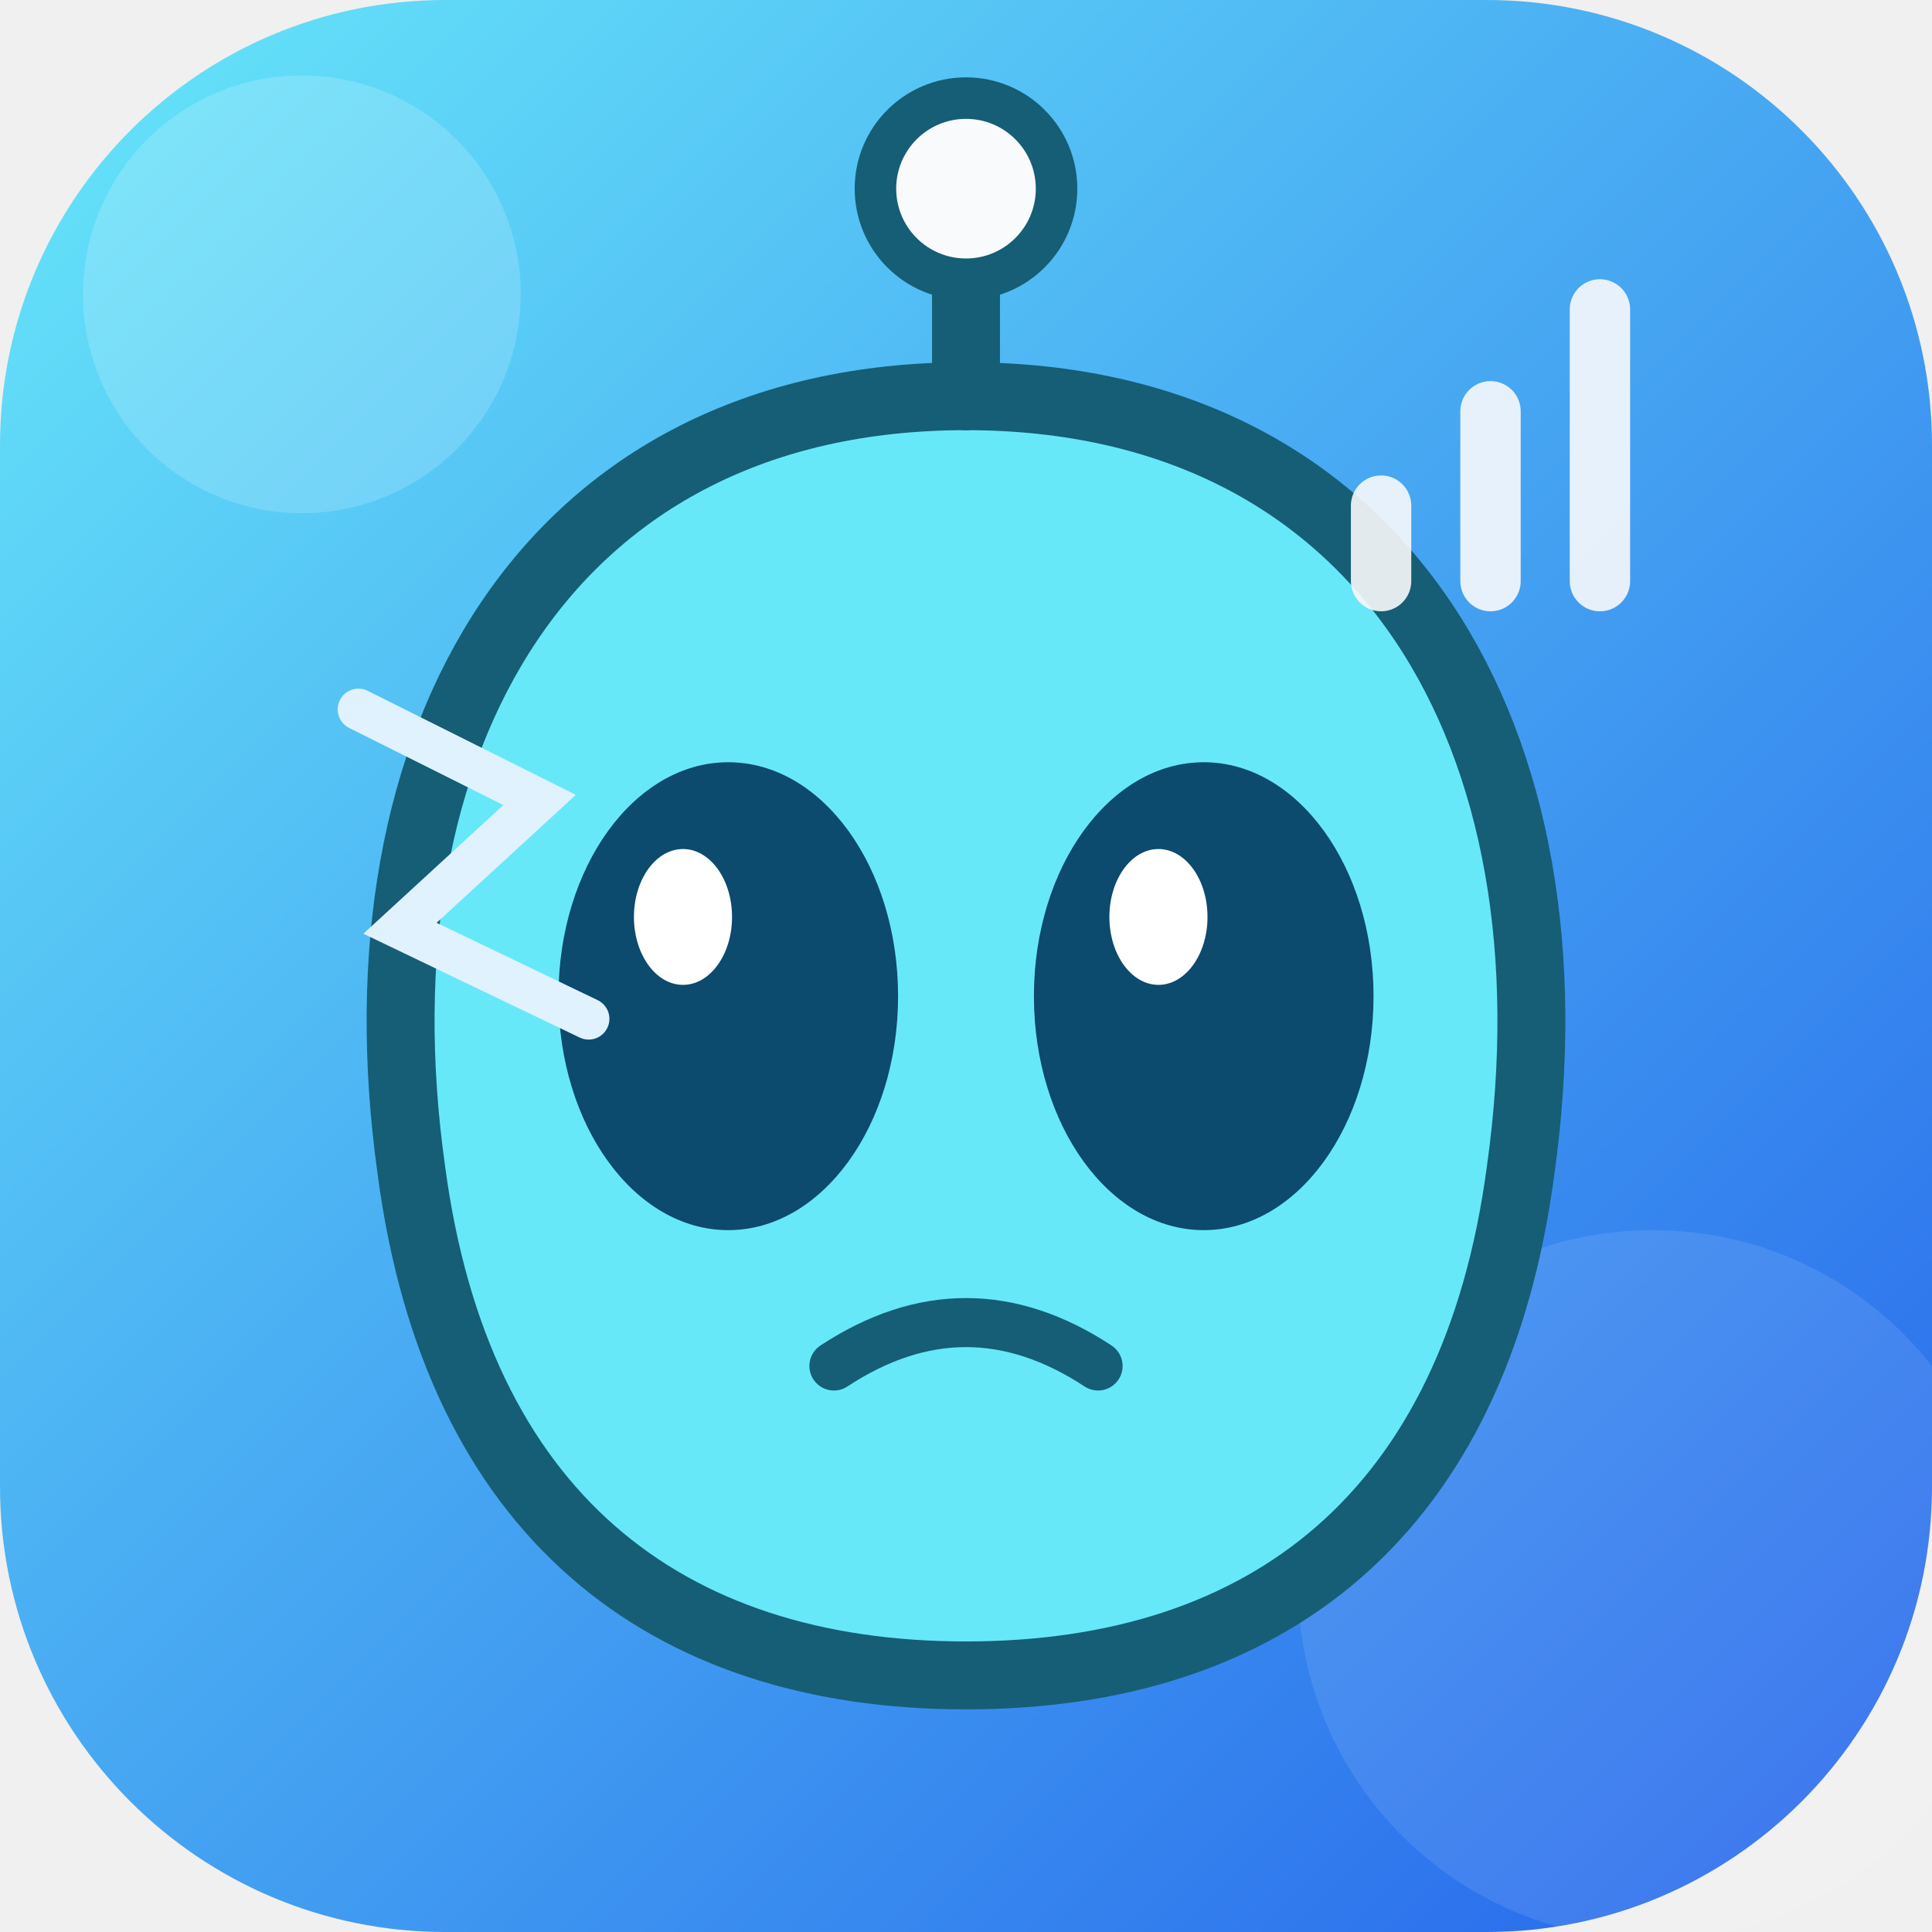
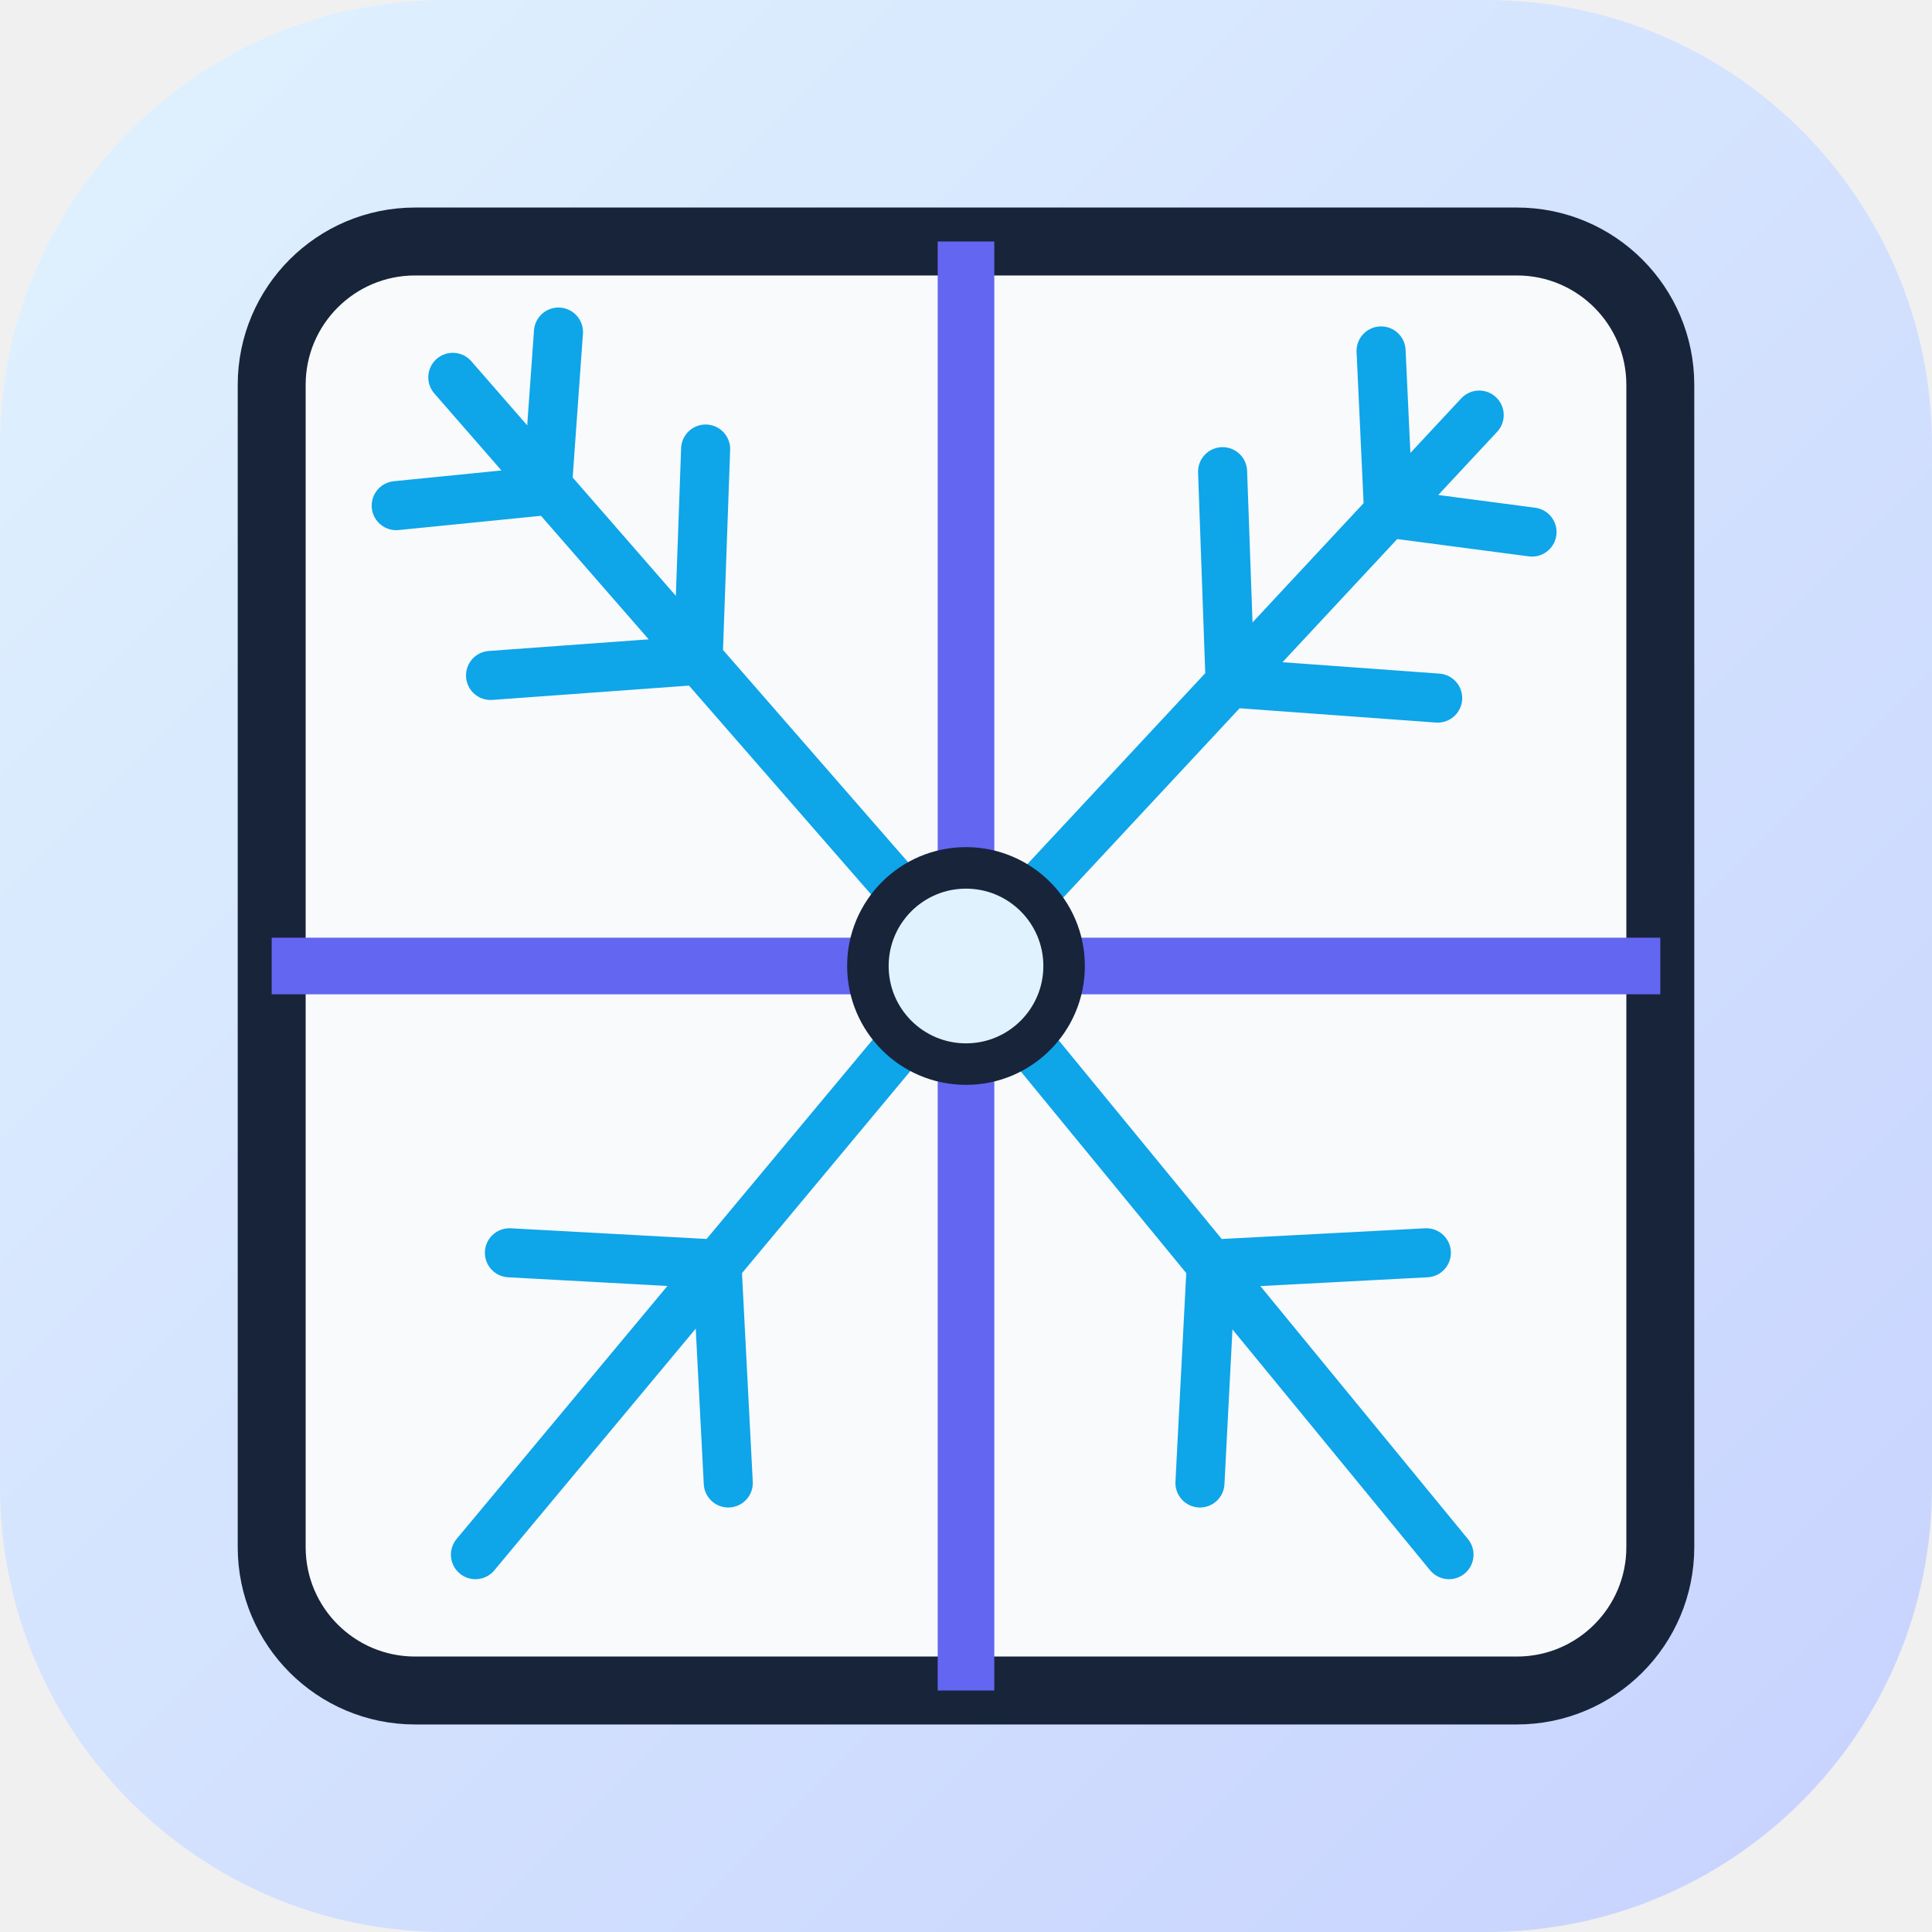
- <svg xmlns="http://www.w3.org/2000/svg" viewBox="0 0 512 512" role="img">
+ <svg xmlns="http://www.w3.org/2000/svg" viewBox="0 0 512 512">
  <defs>
-     <linearGradient id="bg-12" x1="0" y1="0" x2="1" y2="1">
-       <stop stop-color="#67E8F9" />
-       <stop offset="1" stop-color="#2563EB" />
+     <linearGradient id="bg" x2="1" y2="1">
+       <stop stop-color="#E0F2FE" />
+       <stop offset="1" stop-color="#C7D2FE" />
    </linearGradient>
  </defs>
-   <rect width="512" height="512" rx="118" fill="url(#bg-12)" />
-   <circle cx="80" cy="78" r="58" fill="#fff" opacity=".17" />
-   <circle cx="438" cy="420" r="94" fill="#fff" opacity=".1" />
-   <path d="M256 105c111 0 163 91 147 205-12 91-67 134-147 134s-135-43-147-134C93 196 145 105 256 105z" fill="#67E8F9" stroke="#155E75" stroke-width="18" />
-   <path d="M256 105V62" stroke="#155E75" stroke-width="18" stroke-linecap="round" />
-   <circle cx="256" cy="50" r="24" fill="#F8FAFC" stroke="#155E75" stroke-width="11" />
-   <ellipse cx="193" cy="264" rx="45" ry="62" fill="#0C4A6E" />
-   <ellipse cx="319" cy="264" rx="45" ry="62" fill="#0C4A6E" />
-   <ellipse cx="181" cy="243" rx="13" ry="18" fill="#fff" />
-   <ellipse cx="307" cy="243" rx="13" ry="18" fill="#fff" />
-   <path d="M221 362q35-23 70 0" fill="none" stroke="#155E75" stroke-width="13" stroke-linecap="round" />
-   <path d="M366 154v-20M395 154v-45M424 154V82" stroke="#F8FAFC" stroke-width="16" stroke-linecap="round" opacity=".9" />
-   <path d="m95 188 48 24-37 34 50 24" fill="none" stroke="#E0F2FE" stroke-width="11" stroke-linecap="round" />
+   <rect width="512" height="512" rx="118" fill="url(#bg)" />
+   <rect x="72" y="64" width="368" height="384" rx="38" fill="#F8FAFC" stroke="#17243A" stroke-width="18" />
+   <path d="M256 64v384M72 256h368" stroke="#6366F1" stroke-width="15" />
+   <g fill="none" stroke="#0EA5E9" stroke-width="13" stroke-linecap="round" stroke-linejoin="round">
+     <path d="M256 256 120 100M185 175l-55 4M185 175l2-56M145 130l-40 4M145 130l3-42" />
+     <path d="m256 256 136-146M326 181l55 4M326 181l-2-56M368 136l38 5M368 136l-2-43" />
+     <path d="M256 256 126 412M190 335l-55-3M190 335l3 58" />
+     <path d="m256 256 128 156M321 335l57-3M321 335l-3 58" />
+   </g>
+   <circle cx="256" cy="256" r="26" fill="#E0F2FE" stroke="#17243A" stroke-width="11" />
</svg>
